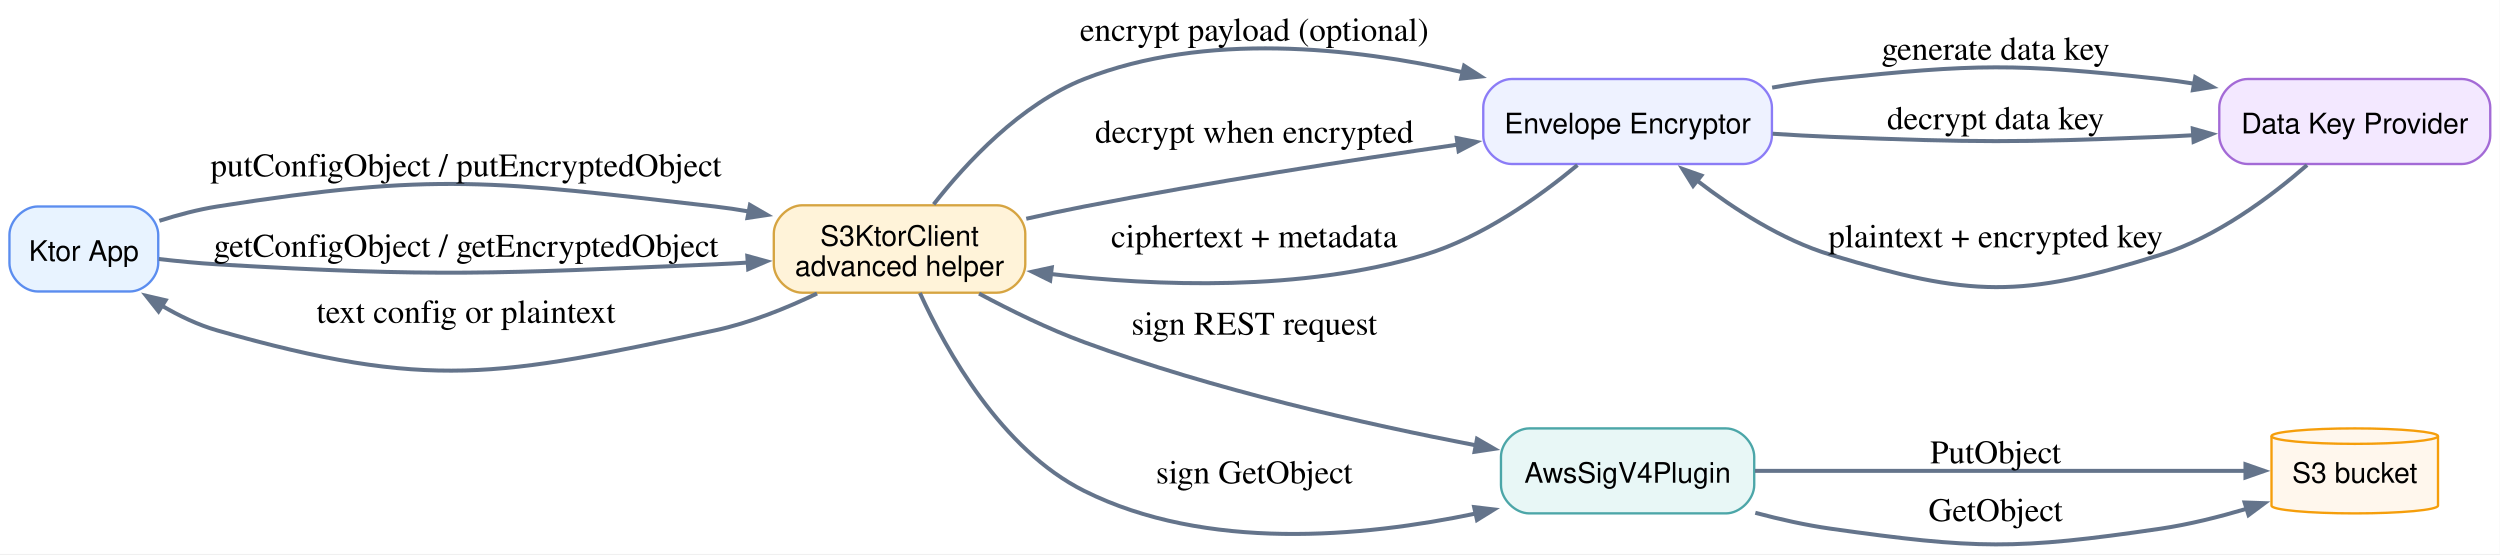
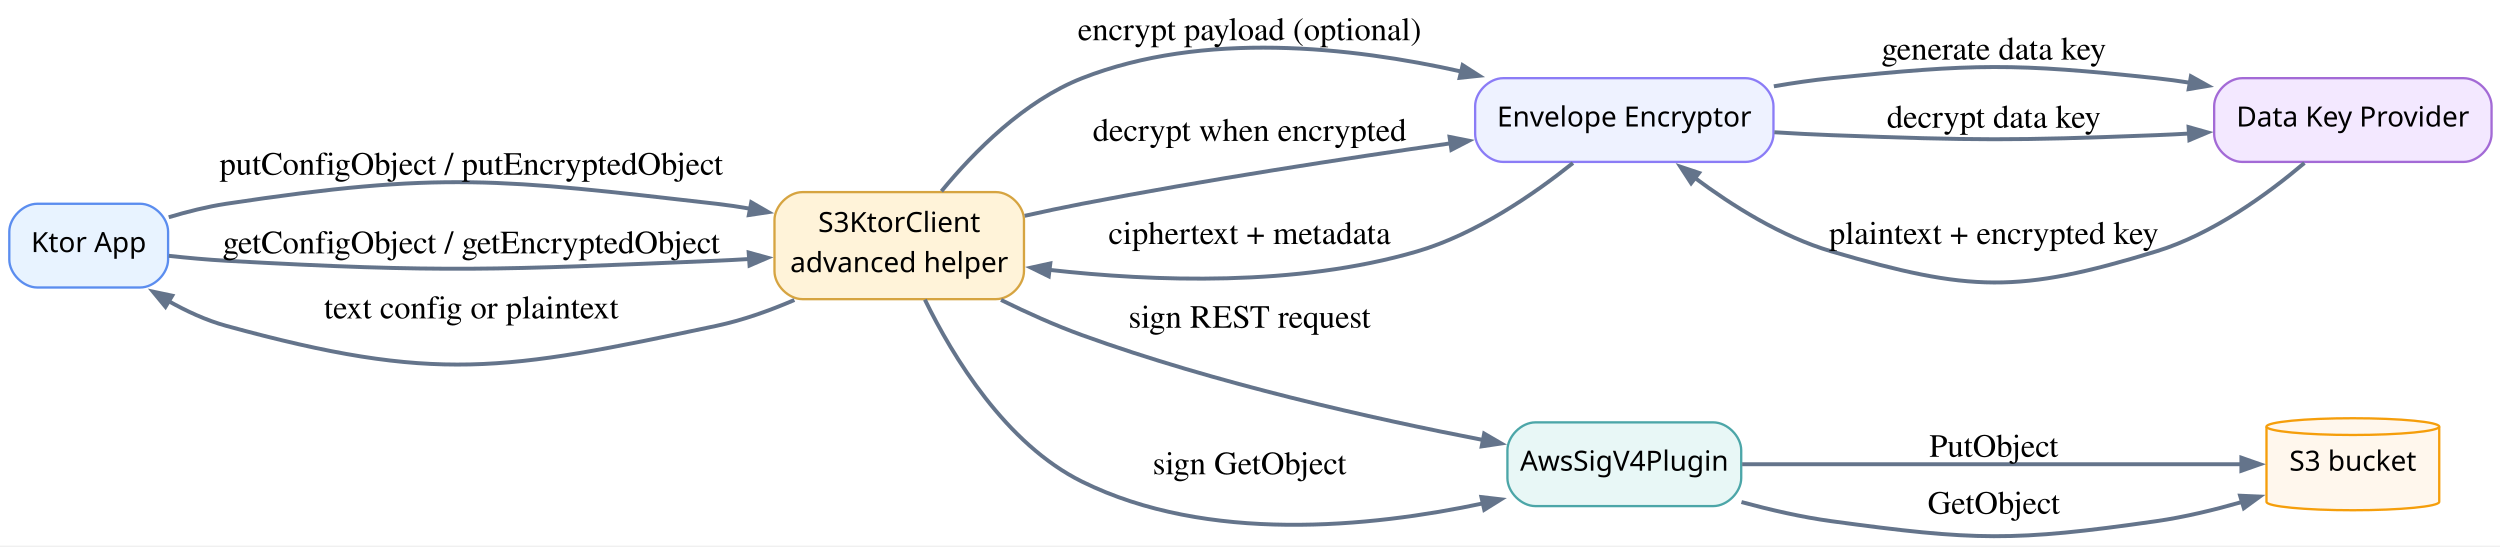
- <svg xmlns="http://www.w3.org/2000/svg" width="1059pt" height="235pt" viewBox="0.00 0.00 1059.00 235.00">
-   <g id="graph0" class="graph" transform="scale(1 1) rotate(0) translate(4 230.65)">
-     <polygon fill="#ffffff" stroke="none" points="-4,4 -4,-230.65 1054.87,-230.65 1054.87,4 -4,4" />
+ <svg xmlns="http://www.w3.org/2000/svg" width="1075pt" height="235pt" viewBox="0.00 0.00 1075.00 235.00">
+   <g id="graph0" class="graph" transform="scale(1 1) rotate(0) translate(4 230.62)">
+     <polygon fill="#ffffff" stroke="none" points="-4,4 -4,-230.62 1071.37,-230.62 1071.37,4 -4,4" />
    <g id="node1" class="node">
-       <path fill="#e8f3ff" stroke="#5b8def" d="M51.03,-143.18C51.03,-143.18 12,-143.18 12,-143.18 6,-143.18 0,-137.18 0,-131.18 0,-131.18 0,-119.18 0,-119.18 0,-113.18 6,-107.18 12,-107.18 12,-107.18 51.03,-107.18 51.03,-107.18 57.03,-107.18 63.03,-113.18 63.03,-119.18 63.03,-119.18 63.03,-131.18 63.03,-131.18 63.03,-137.18 57.03,-143.18 51.03,-143.18" />
-       <text xml:space="preserve" text-anchor="middle" x="31.51" y="-120.16" font-family="Helvetica,sans-Serif" font-size="12.00">Ktor App</text>
+       <path fill="#e8f3ff" stroke="#5b8def" d="M56.28,-143C56.28,-143 12,-143 12,-143 6,-143 0,-137 0,-131 0,-131 0,-119 0,-119 0,-113 6,-107 12,-107 12,-107 56.28,-107 56.28,-107 62.28,-107 68.28,-113 68.28,-119 68.28,-119 68.28,-131 68.28,-131 68.28,-137 62.28,-143 56.28,-143" />
+       <text xml:space="preserve" text-anchor="middle" x="34.14" y="-122.22" font-family="Architects Daughter" font-size="12.00">Ktor App</text>
    </g>
    <g id="node2" class="node">
-       <path fill="#fff3d9" stroke="#d6a441" d="M418.31,-143.69C418.31,-143.69 335.78,-143.69 335.78,-143.69 329.78,-143.69 323.78,-137.69 323.78,-131.69 323.78,-131.69 323.78,-118.67 323.78,-118.67 323.78,-112.67 329.78,-106.67 335.78,-106.67 335.78,-106.67 418.31,-106.67 418.31,-106.67 424.31,-106.67 430.31,-112.67 430.31,-118.67 430.31,-118.67 430.31,-131.69 430.31,-131.69 430.31,-137.69 424.31,-143.69 418.31,-143.69" />
-       <text xml:space="preserve" text-anchor="middle" x="377.04" y="-126.53" font-family="Helvetica,sans-Serif" font-size="12.00">S3KtorClient</text>
-       <text xml:space="preserve" text-anchor="middle" x="377.04" y="-113.78" font-family="Helvetica,sans-Serif" font-size="12.00">advanced helper</text>
+       <path fill="#fff3d9" stroke="#d6a441" d="M424.31,-148.01C424.31,-148.01 341.03,-148.01 341.03,-148.01 335.03,-148.01 329.03,-142.01 329.03,-136.01 329.03,-136.01 329.03,-113.99 329.03,-113.99 329.03,-107.99 335.03,-101.99 341.03,-101.99 341.03,-101.99 424.31,-101.99 424.31,-101.99 430.31,-101.99 436.31,-107.99 436.31,-113.99 436.31,-113.99 436.31,-136.01 436.31,-136.01 436.31,-142.01 430.31,-148.01 424.31,-148.01" />
+       <text xml:space="preserve" text-anchor="middle" x="382.67" y="-130.85" font-family="Architects Daughter" font-size="12.00">S3KtorClient</text>
+       <text xml:space="preserve" text-anchor="middle" x="382.67" y="-113.6" font-family="Architects Daughter" font-size="12.00">advanced helper</text>
    </g>
    <g id="edge1" class="edge">
-       <path fill="none" stroke="#64748b" stroke-width="1.7" d="M63.51,-137.12C71.39,-139.63 79.92,-141.9 88.03,-143.18 180.55,-157.8 205.73,-153.88 298.78,-143.18 303.57,-142.63 308.5,-141.89 313.44,-141.03" />
-       <polygon fill="#64748b" stroke="#64748b" stroke-width="1.7" points="313.68,-143.83 321.01,-139.59 312.63,-138.33 313.68,-143.83" />
-       <text xml:space="preserve" text-anchor="middle" x="193.4" y="-155.93" font-family="Times,serif" font-size="14.00">putConfigObject / putEncryptedObject</text>
+       <path fill="none" stroke="#64748b" stroke-width="1.7" d="M68.56,-137.21C76.55,-139.61 85.13,-141.76 93.28,-143 185.89,-157 210.97,-153.64 304.03,-143 308.85,-142.45 313.8,-141.71 318.76,-140.85" />
+       <polygon fill="#64748b" stroke="#64748b" stroke-width="1.7" points="319.04,-143.64 326.38,-139.4 318,-138.14 319.04,-143.64" />
+       <text xml:space="preserve" text-anchor="middle" x="198.66" y="-155.48" font-family="Times,serif" font-size="14.00">putConfigObject / putEncryptedObject</text>
    </g>
    <g id="edge8" class="edge">
-       <path fill="none" stroke="#64748b" stroke-width="1.7" d="M63.29,-120.93C71.33,-120 79.99,-119.15 88.03,-118.68 181.54,-113.22 205.2,-114.75 298.78,-118.68 303.37,-118.87 308.1,-119.13 312.87,-119.43" />
-       <polygon fill="#64748b" stroke="#64748b" stroke-width="1.7" points="312.56,-122.21 320.73,-119.97 312.94,-116.63 312.56,-122.21" />
-       <text xml:space="preserve" text-anchor="middle" x="193.4" y="-121.88" font-family="Times,serif" font-size="14.00">getConfigObject / getEncryptedObject</text>
+       <path fill="none" stroke="#64748b" stroke-width="1.7" d="M68.6,-120.61C76.67,-119.73 85.27,-118.94 93.28,-118.5 186.8,-113.28 210.45,-114.59 304.03,-118.5 308.64,-118.69 313.4,-118.95 318.19,-119.25" />
+       <polygon fill="#64748b" stroke="#64748b" stroke-width="1.7" points="317.93,-122.03 326.1,-119.79 318.31,-116.45 317.93,-122.03" />
+       <text xml:space="preserve" text-anchor="middle" x="198.66" y="-121.7" font-family="Times,serif" font-size="14.00">getConfigObject / getEncryptedObject</text>
    </g>
    <g id="edge13" class="edge">
-       <path fill="none" stroke="#64748b" stroke-width="1.7" d="M342.1,-106.32C328.98,-100.04 313.58,-93.83 298.78,-90.68 207.17,-71.16 178.1,-64.97 88.03,-90.68 79.97,-92.98 71.95,-96.82 64.6,-101.13" />
-       <polygon fill="#64748b" stroke="#64748b" stroke-width="1.7" points="63.16,-98.73 57.89,-105.37 66.15,-103.46 63.16,-98.73" />
-       <text xml:space="preserve" text-anchor="middle" x="193.4" y="-93.88" font-family="Times,serif" font-size="14.00">text config or plaintext</text>
+       <path fill="none" stroke="#64748b" stroke-width="1.7" d="M337.58,-101.62C326.89,-97.02 315.28,-92.88 304.03,-90.5 212.4,-71.06 183.61,-65.71 93.28,-90.5 84.74,-92.84 76.18,-96.8 68.36,-101.22" />
+       <polygon fill="#64748b" stroke="#64748b" stroke-width="1.7" points="67.15,-98.68 61.76,-105.22 70.05,-103.47 67.15,-98.68" />
+       <text xml:space="preserve" text-anchor="middle" x="198.66" y="-93.7" font-family="Times,serif" font-size="14.00">text config or plaintext</text>
    </g>
    <g id="node3" class="node">
-       <path fill="#eef2ff" stroke="#8b7cf6" d="M734.59,-197.18C734.59,-197.18 636.31,-197.18 636.31,-197.18 630.31,-197.18 624.31,-191.18 624.31,-185.18 624.31,-185.18 624.31,-173.18 624.31,-173.18 624.31,-167.18 630.31,-161.18 636.31,-161.18 636.31,-161.18 734.59,-161.18 734.59,-161.18 740.59,-161.18 746.59,-167.18 746.59,-173.18 746.59,-173.18 746.59,-185.18 746.59,-185.18 746.59,-191.18 740.59,-197.18 734.59,-197.18" />
-       <text xml:space="preserve" text-anchor="middle" x="685.45" y="-174.16" font-family="Helvetica,sans-Serif" font-size="12.00">Envelope Encryptor</text>
+       <path fill="#eef2ff" stroke="#8b7cf6" d="M746.59,-197C746.59,-197 642.31,-197 642.31,-197 636.31,-197 630.31,-191 630.31,-185 630.31,-185 630.31,-173 630.31,-173 630.31,-167 636.31,-161 642.31,-161 642.31,-161 746.59,-161 746.59,-161 752.59,-161 758.59,-167 758.59,-173 758.59,-173 758.59,-185 758.59,-185 758.59,-191 752.59,-197 746.59,-197" />
+       <text xml:space="preserve" text-anchor="middle" x="694.45" y="-176.22" font-family="Architects Daughter" font-size="12.00">Envelope Encryptor</text>
    </g>
    <g id="edge2" class="edge">
-       <path fill="none" stroke="#64748b" stroke-width="1.7" d="M391.49,-144.09C405.24,-161.63 428.35,-186.57 455.31,-197.18 506.51,-217.34 569.03,-210.56 615.82,-200.01" />
-       <polygon fill="#64748b" stroke="#64748b" stroke-width="1.7" points="616.21,-202.8 623.35,-198.23 614.92,-197.35 616.21,-202.8" />
-       <text xml:space="preserve" text-anchor="middle" x="527.31" y="-213.35" font-family="Times,serif" font-size="14.00">encrypt payload (optional)</text>
+       <path fill="none" stroke="#64748b" stroke-width="1.7" d="M400.81,-148.38C414.88,-165.46 436.5,-187.26 461.31,-197 513.37,-217.42 576.96,-210.51 624.41,-199.85" />
+       <polygon fill="#64748b" stroke="#64748b" stroke-width="1.7" points="624.94,-202.6 632.08,-198.04 623.65,-197.15 624.94,-202.6" />
+       <text xml:space="preserve" text-anchor="middle" x="533.31" y="-213.32" font-family="Times,serif" font-size="14.00">encrypt payload (optional)</text>
    </g>
    <g id="edge11" class="edge">
-       <path fill="none" stroke="#64748b" stroke-width="1.7" d="M430.72,-137.99C438.93,-139.83 447.33,-141.63 455.31,-143.18 508.11,-153.46 568.21,-162.82 613.6,-169.41" />
-       <polygon fill="#64748b" stroke="#64748b" stroke-width="1.7" points="613.07,-172.17 621.39,-170.54 613.87,-166.62 613.07,-172.17" />
-       <text xml:space="preserve" text-anchor="middle" x="527.31" y="-170.16" font-family="Times,serif" font-size="14.00">decrypt when encrypted</text>
+       <path fill="none" stroke="#64748b" stroke-width="1.7" d="M436.6,-137.82C444.85,-139.66 453.29,-141.45 461.31,-143 514.06,-153.19 574,-162.42 619.75,-168.99" />
+       <polygon fill="#64748b" stroke="#64748b" stroke-width="1.7" points="619.31,-171.75 627.63,-170.11 620.1,-166.21 619.31,-171.75" />
+       <text xml:space="preserve" text-anchor="middle" x="533.31" y="-170.01" font-family="Times,serif" font-size="14.00">decrypt when encrypted</text>
    </g>
    <g id="node5" class="node">
-       <path fill="#e8f7f6" stroke="#4ca6a8" d="M727.09,-49.18C727.09,-49.18 643.81,-49.18 643.81,-49.18 637.81,-49.18 631.81,-43.18 631.81,-37.18 631.81,-37.18 631.81,-25.18 631.81,-25.18 631.81,-19.18 637.81,-13.18 643.81,-13.18 643.81,-13.18 727.09,-13.18 727.09,-13.18 733.09,-13.18 739.09,-19.18 739.09,-25.18 739.09,-25.18 739.09,-37.18 739.09,-37.18 739.09,-43.18 733.09,-49.18 727.09,-49.18" />
-       <text xml:space="preserve" text-anchor="middle" x="685.45" y="-26.16" font-family="Helvetica,sans-Serif" font-size="12.00">AwsSigV4Plugin</text>
+       <path fill="#e8f7f6" stroke="#4ca6a8" d="M732.72,-49C732.72,-49 656.19,-49 656.19,-49 650.19,-49 644.19,-43 644.19,-37 644.19,-37 644.19,-25 644.19,-25 644.19,-19 650.19,-13 656.19,-13 656.19,-13 732.72,-13 732.72,-13 738.72,-13 744.72,-19 744.72,-25 744.72,-25 744.72,-37 744.72,-37 744.72,-43 738.72,-49 732.72,-49" />
+       <text xml:space="preserve" text-anchor="middle" x="694.45" y="-28.22" font-family="Architects Daughter" font-size="12.00">AwsSigV4Plugin</text>
    </g>
    <g id="edge6" class="edge">
-       <path fill="none" stroke="#64748b" stroke-width="1.7" d="M410.73,-106.28C424.2,-99.07 440.18,-91.25 455.31,-85.68 509.89,-65.57 574.56,-50.98 621.25,-41.99" />
-       <polygon fill="#64748b" stroke="#64748b" stroke-width="1.7" points="621.66,-44.76 629,-40.52 620.62,-39.26 621.66,-44.76" />
-       <text xml:space="preserve" text-anchor="middle" x="527.31" y="-88.88" font-family="Times,serif" font-size="14.00">sign REST request</text>
+       <path fill="none" stroke="#64748b" stroke-width="1.7" d="M426.44,-101.64C437.58,-96.16 449.71,-90.7 461.31,-86.5 518.48,-65.79 586.38,-50.59 633.92,-41.38" />
+       <polygon fill="#64748b" stroke="#64748b" stroke-width="1.7" points="634.19,-44.18 641.52,-39.93 633.14,-38.68 634.19,-44.18" />
+       <text xml:space="preserve" text-anchor="middle" x="533.31" y="-89.7" font-family="Times,serif" font-size="14.00">sign REST request</text>
    </g>
    <g id="edge9" class="edge">
-       <path fill="none" stroke="#64748b" stroke-width="1.7" d="M385.68,-106.53C396.85,-82.06 420.21,-40.18 455.31,-22.68 506.76,2.97 573.07,-3.03 621.11,-13.12" />
-       <polygon fill="#64748b" stroke="#64748b" stroke-width="1.7" points="620.45,-15.84 628.87,-14.84 621.66,-10.38 620.45,-15.84" />
-       <text xml:space="preserve" text-anchor="middle" x="527.31" y="-25.88" font-family="Times,serif" font-size="14.00">sign GetObject</text>
+       <path fill="none" stroke="#64748b" stroke-width="1.7" d="M393.69,-101.79C405.72,-77.19 428.49,-39.71 461.31,-23.5 515.14,3.1 584.89,-3.78 633.83,-14.19" />
+       <polygon fill="#64748b" stroke="#64748b" stroke-width="1.7" points="633.01,-16.88 641.43,-15.9 634.24,-11.42 633.01,-16.88" />
+       <text xml:space="preserve" text-anchor="middle" x="533.31" y="-26.7" font-family="Times,serif" font-size="14.00">sign GetObject</text>
    </g>
    <g id="edge5" class="edge">
-       <path fill="none" stroke="#64748b" stroke-width="1.7" d="M664.2,-160.71C647.98,-147.25 623.94,-130.11 599.31,-122.68 547.62,-107.09 485.99,-109.37 440.92,-114.6" />
-       <polygon fill="#64748b" stroke="#64748b" stroke-width="1.7" points="440.85,-111.79 433.25,-115.55 441.54,-117.35 440.85,-111.79" />
-       <text xml:space="preserve" text-anchor="middle" x="527.31" y="-125.88" font-family="Times,serif" font-size="14.00">ciphertext + metadata</text>
+       <path fill="none" stroke="#64748b" stroke-width="1.7" d="M672.37,-160.52C655.52,-147.05 630.6,-129.91 605.31,-122.5 553.58,-107.34 492.09,-109.52 447.02,-114.6" />
+       <polygon fill="#64748b" stroke="#64748b" stroke-width="1.7" points="446.96,-111.79 439.35,-115.53 447.63,-117.35 446.96,-111.79" />
+       <text xml:space="preserve" text-anchor="middle" x="533.31" y="-125.7" font-family="Times,serif" font-size="14.00">ciphertext + metadata</text>
    </g>
    <g id="node4" class="node">
-       <path fill="#f3e8ff" stroke="#a36ad6" d="M1038.87,-197.18C1038.87,-197.18 948.09,-197.18 948.09,-197.18 942.09,-197.18 936.09,-191.18 936.09,-185.18 936.09,-185.18 936.09,-173.18 936.09,-173.18 936.09,-167.18 942.09,-161.18 948.09,-161.18 948.09,-161.18 1038.87,-161.18 1038.87,-161.18 1044.87,-161.18 1050.87,-167.18 1050.87,-173.18 1050.87,-173.18 1050.87,-185.18 1050.87,-185.18 1050.87,-191.18 1044.87,-197.18 1038.87,-197.18" />
-       <text xml:space="preserve" text-anchor="middle" x="993.48" y="-174.16" font-family="Helvetica,sans-Serif" font-size="12.00">Data Key Provider</text>
+       <path fill="#f3e8ff" stroke="#a36ad6" d="M1055.37,-197C1055.37,-197 960.09,-197 960.09,-197 954.09,-197 948.09,-191 948.09,-185 948.09,-185 948.09,-173 948.09,-173 948.09,-167 954.09,-161 960.09,-161 960.09,-161 1055.37,-161 1055.37,-161 1061.37,-161 1067.37,-167 1067.37,-173 1067.37,-173 1067.37,-185 1067.37,-185 1067.37,-191 1061.37,-197 1055.37,-197" />
+       <text xml:space="preserve" text-anchor="middle" x="1007.73" y="-176.22" font-family="Architects Daughter" font-size="12.00">Data Key Provider</text>
    </g>
    <g id="edge3" class="edge">
-       <path fill="none" stroke="#64748b" stroke-width="1.7" d="M746.67,-193.53C755,-195.04 763.48,-196.33 771.59,-197.18 833.25,-203.63 849.46,-203.91 911.09,-197.18 915.87,-196.66 920.79,-195.97 925.72,-195.16" />
-       <polygon fill="#64748b" stroke="#64748b" stroke-width="1.7" points="925.9,-197.97 933.29,-193.81 924.92,-192.46 925.9,-197.97" />
-       <text xml:space="preserve" text-anchor="middle" x="841.34" y="-205.32" font-family="Times,serif" font-size="14.00">generate data key</text>
+       <path fill="none" stroke="#64748b" stroke-width="1.7" d="M758.76,-193.51C767.08,-194.95 775.51,-196.18 783.59,-197 845.28,-203.23 861.44,-203.56 923.09,-197 927.91,-196.48 932.87,-195.81 937.84,-195.02" />
+       <polygon fill="#64748b" stroke="#64748b" stroke-width="1.7" points="938.09,-197.82 945.5,-193.7 937.14,-192.3 938.09,-197.82" />
+       <text xml:space="preserve" text-anchor="middle" x="853.34" y="-204.99" font-family="Times,serif" font-size="14.00">generate data key</text>
    </g>
    <g id="edge12" class="edge">
-       <path fill="none" stroke="#64748b" stroke-width="1.7" d="M746.88,-174C755.18,-173.45 763.59,-172.99 771.59,-172.68 833.55,-170.32 849.14,-170.21 911.09,-172.68 915.68,-172.86 920.4,-173.1 925.16,-173.38" />
-       <polygon fill="#64748b" stroke="#64748b" stroke-width="1.7" points="924.86,-176.17 933.03,-173.89 925.22,-170.58 924.86,-176.17" />
-       <text xml:space="preserve" text-anchor="middle" x="841.34" y="-175.88" font-family="Times,serif" font-size="14.00">decrypt data key</text>
+       <path fill="none" stroke="#64748b" stroke-width="1.7" d="M758.97,-173.75C767.25,-173.23 775.62,-172.79 783.59,-172.5 845.55,-170.22 861.14,-170.09 923.09,-172.5 927.72,-172.68 932.49,-172.91 937.29,-173.19" />
+       <polygon fill="#64748b" stroke="#64748b" stroke-width="1.7" points="937.09,-175.98 945.25,-173.68 937.44,-170.39 937.09,-175.98" />
+       <text xml:space="preserve" text-anchor="middle" x="853.34" y="-175.7" font-family="Times,serif" font-size="14.00">decrypt data key</text>
    </g>
    <g id="edge4" class="edge">
-       <path fill="none" stroke="#64748b" stroke-width="1.7" d="M973.27,-160.73C957.84,-147.27 934.89,-130.13 911.09,-122.68 851.92,-104.16 830.95,-104.78 771.59,-122.68 750.81,-128.95 730.45,-142.13 714.85,-154.18" />
-       <polygon fill="#64748b" stroke="#64748b" stroke-width="1.7" points="713.2,-151.92 708.71,-159.11 716.7,-156.29 713.2,-151.92" />
-       <text xml:space="preserve" text-anchor="middle" x="841.34" y="-125.88" font-family="Times,serif" font-size="14.00">plaintext + encrypted key</text>
+       <path fill="none" stroke="#64748b" stroke-width="1.7" d="M986.9,-160.54C970.99,-147.07 947.39,-129.93 923.09,-122.5 863.81,-104.35 843.09,-105.06 783.59,-122.5 762.05,-128.81 740.79,-142.17 724.54,-154.32" />
+       <polygon fill="#64748b" stroke="#64748b" stroke-width="1.7" points="723.18,-151.84 718.56,-158.95 726.6,-156.27 723.18,-151.84" />
+       <text xml:space="preserve" text-anchor="middle" x="853.34" y="-125.7" font-family="Times,serif" font-size="14.00">plaintext + encrypted key</text>
    </g>
    <g id="node6" class="node">
-       <path fill="#fff7ed" stroke="#f59e0b" d="M1028.74,-45.91C1028.74,-47.71 1012.94,-49.18 993.48,-49.18 974.02,-49.18 958.21,-47.71 958.21,-45.91 958.21,-45.91 958.21,-16.45 958.21,-16.45 958.21,-14.65 974.02,-13.18 993.48,-13.18 1012.94,-13.18 1028.74,-14.65 1028.74,-16.45 1028.74,-16.45 1028.74,-45.91 1028.74,-45.91" />
-       <path fill="none" stroke="#f59e0b" d="M1028.74,-45.91C1028.74,-44.1 1012.94,-42.63 993.48,-42.63 974.02,-42.63 958.21,-44.1 958.21,-45.91" />
-       <text xml:space="preserve" text-anchor="middle" x="993.48" y="-26.16" font-family="Helvetica,sans-Serif" font-size="12.00">S3 bucket</text>
+       <path fill="#fff7ed" stroke="#f59e0b" d="M1044.87,-47.18C1044.87,-49.16 1028.22,-50.78 1007.73,-50.78 987.24,-50.78 970.59,-49.16 970.59,-47.18 970.59,-47.18 970.59,-14.81 970.59,-14.81 970.59,-12.83 987.24,-11.22 1007.73,-11.22 1028.22,-11.22 1044.87,-12.83 1044.87,-14.81 1044.87,-14.81 1044.87,-47.18 1044.87,-47.18" />
+       <path fill="none" stroke="#f59e0b" d="M1044.87,-47.18C1044.87,-45.2 1028.22,-43.58 1007.73,-43.58 987.24,-43.58 970.59,-45.2 970.59,-47.18" />
+       <text xml:space="preserve" text-anchor="middle" x="1007.73" y="-28.22" font-family="Architects Daughter" font-size="12.00">S3 bucket</text>
    </g>
    <g id="edge7" class="edge">
-       <path fill="none" stroke="#64748b" stroke-width="1.7" d="M739.41,-31.18C798.11,-31.18 891.79,-31.18 947.2,-31.18" />
-       <polygon fill="#64748b" stroke="#64748b" stroke-width="1.7" points="947.18,-33.98 955.18,-31.18 947.18,-28.38 947.18,-33.98" />
-       <text xml:space="preserve" text-anchor="middle" x="841.34" y="-34.38" font-family="Times,serif" font-size="14.00">PutObject</text>
+       <path fill="none" stroke="#64748b" stroke-width="1.7" d="M745.12,-31C804.26,-31 902.28,-31 960.07,-31" />
+       <polygon fill="#64748b" stroke="#64748b" stroke-width="1.7" points="959.8,-33.8 967.8,-31 959.8,-28.2 959.8,-33.8" />
+       <text xml:space="preserve" text-anchor="middle" x="853.34" y="-34.2" font-family="Times,serif" font-size="14.00">PutObject</text>
    </g>
    <g id="edge10" class="edge">
-       <path fill="none" stroke="#64748b" stroke-width="1.7" d="M739.55,-13.43C750.05,-10.63 761.08,-8.16 771.59,-6.68 832.98,1.98 849.75,2.35 911.09,-6.68 923.17,-8.46 935.95,-11.65 947.71,-15.15" />
-       <polygon fill="#64748b" stroke="#64748b" stroke-width="1.7" points="946.81,-17.8 955.28,-17.51 948.48,-12.46 946.81,-17.8" />
-       <text xml:space="preserve" text-anchor="middle" x="841.34" y="-9.88" font-family="Times,serif" font-size="14.00">GetObject</text>
+       <path fill="none" stroke="#64748b" stroke-width="1.7" d="M744.83,-14.74C757.34,-11.33 770.84,-8.24 783.59,-6.5 845.02,1.88 861.72,2.31 923.09,-6.5 935.38,-8.26 948.38,-11.41 960.37,-14.87" />
+       <polygon fill="#64748b" stroke="#64748b" stroke-width="1.7" points="959.24,-17.46 967.71,-17.09 960.86,-12.1 959.24,-17.46" />
+       <text xml:space="preserve" text-anchor="middle" x="853.34" y="-9.7" font-family="Times,serif" font-size="14.00">GetObject</text>
    </g>
  </g>
</svg>
